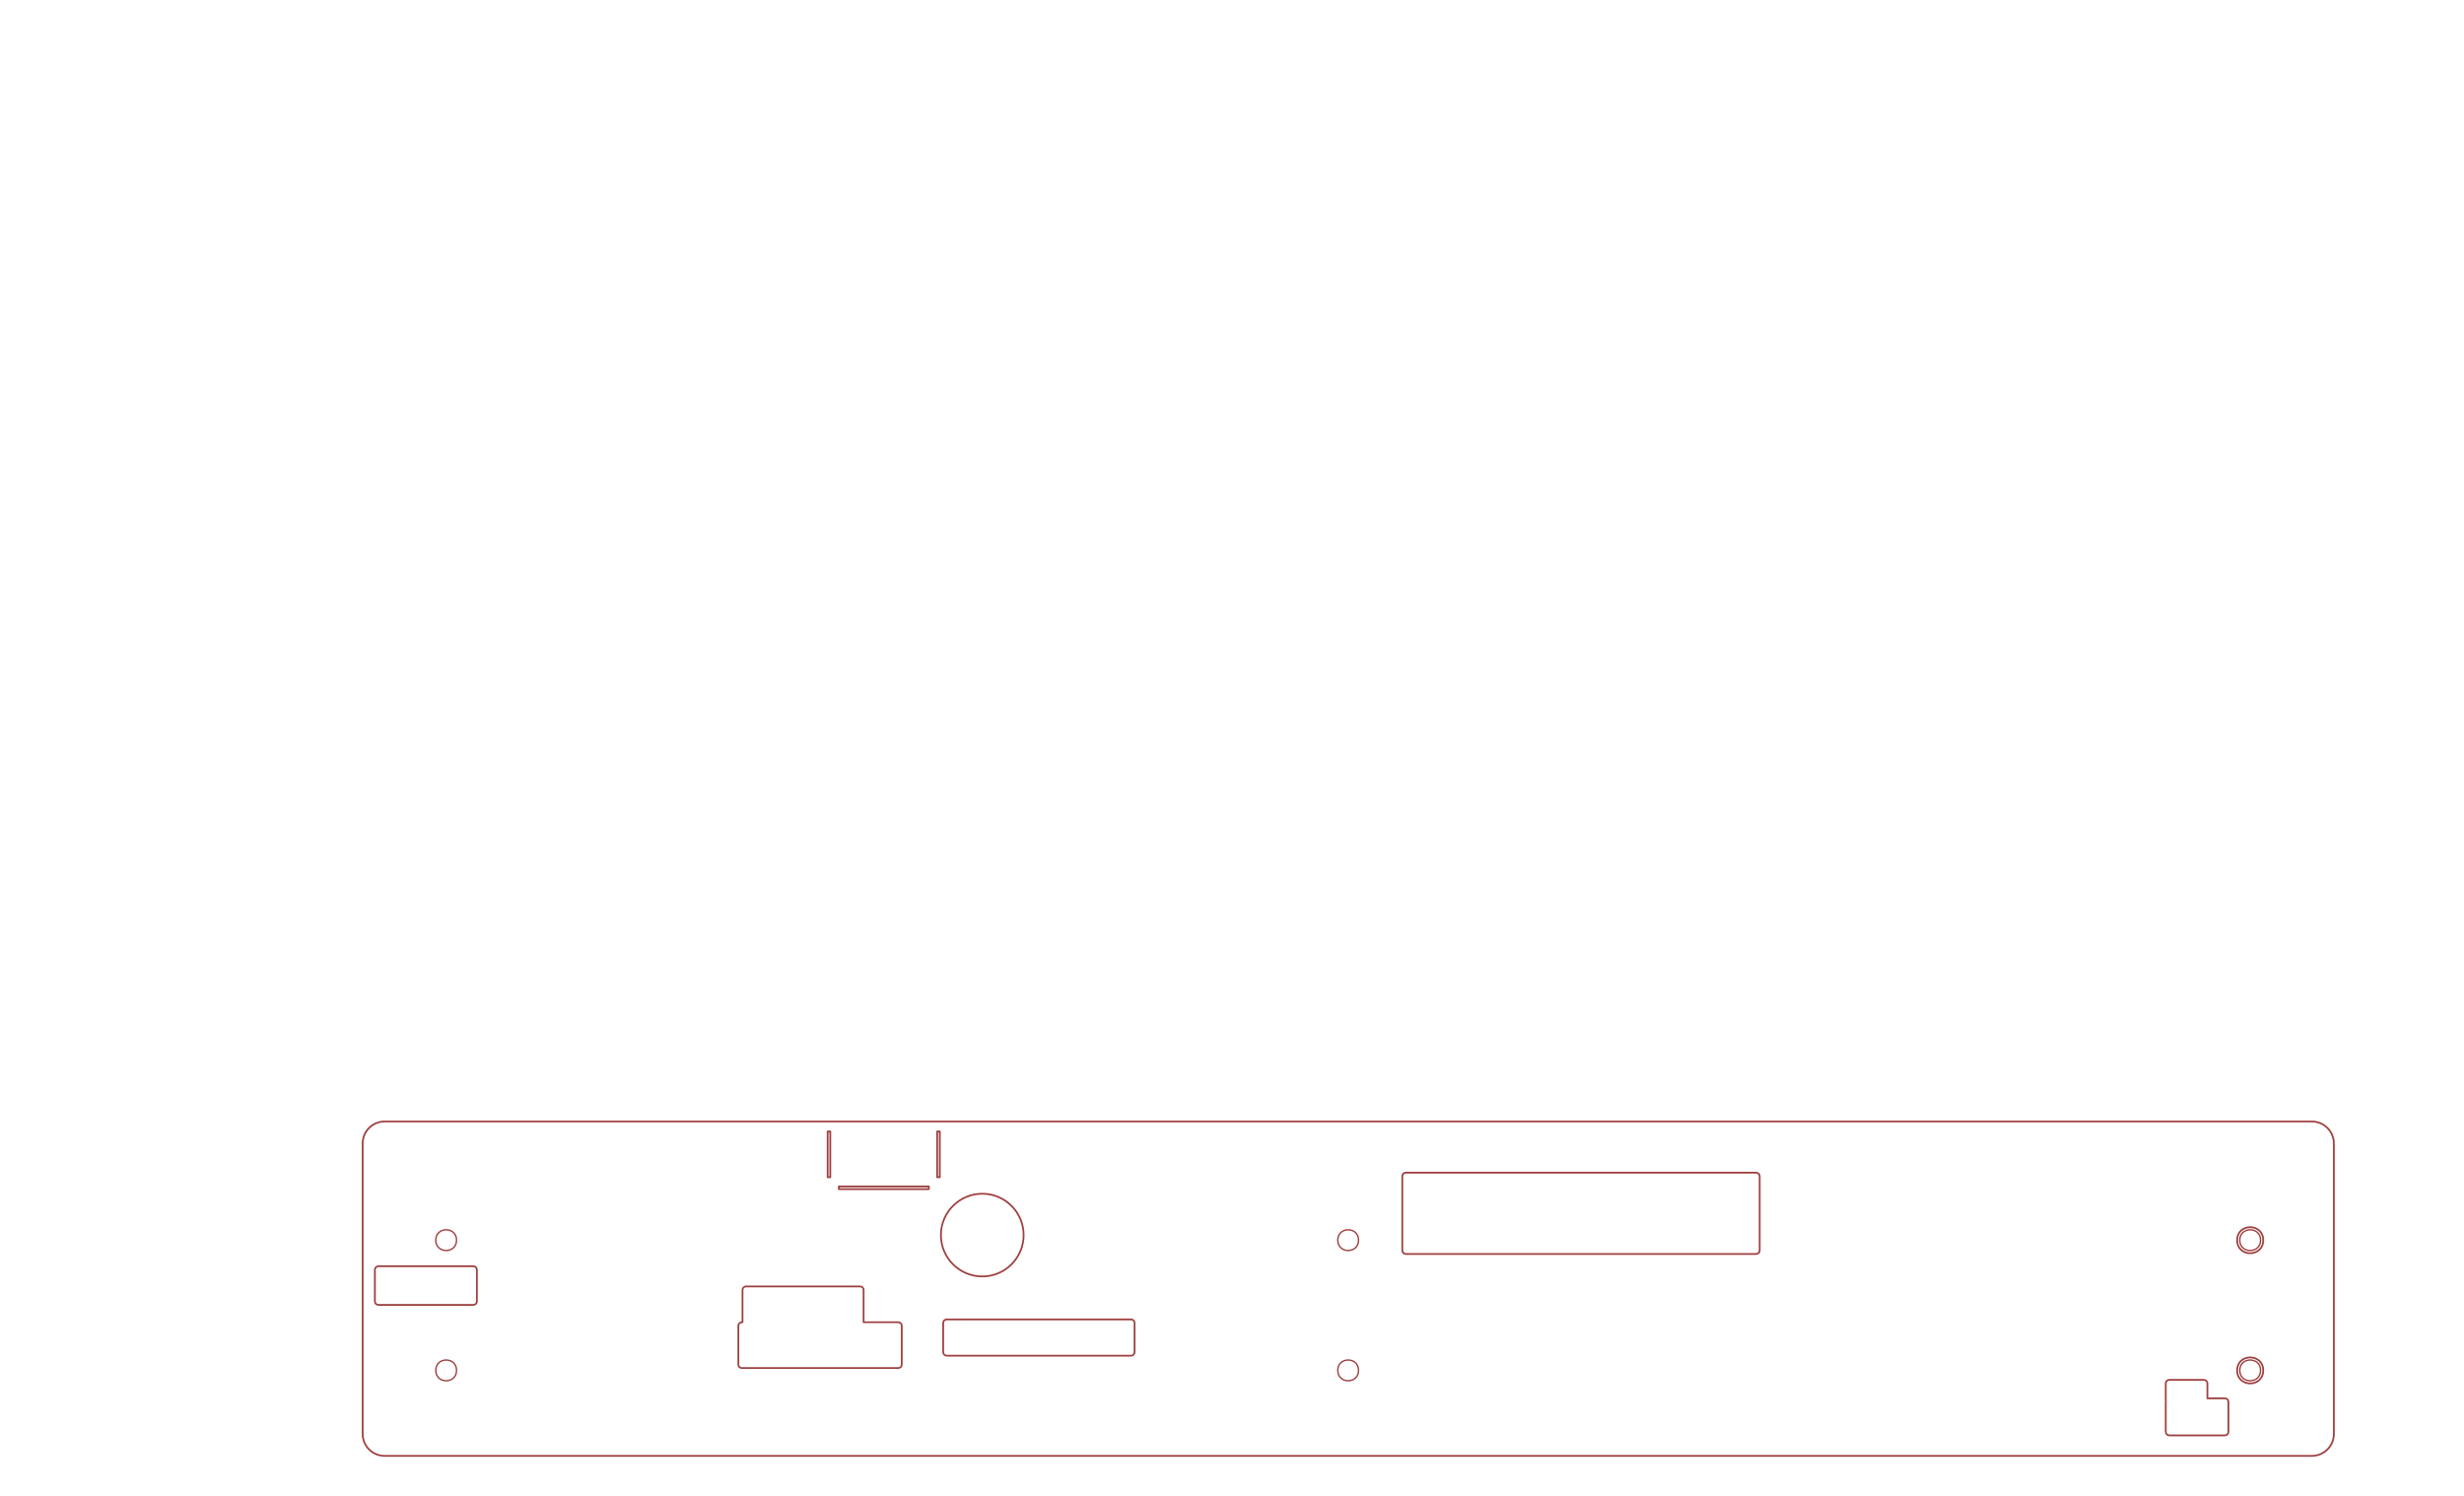
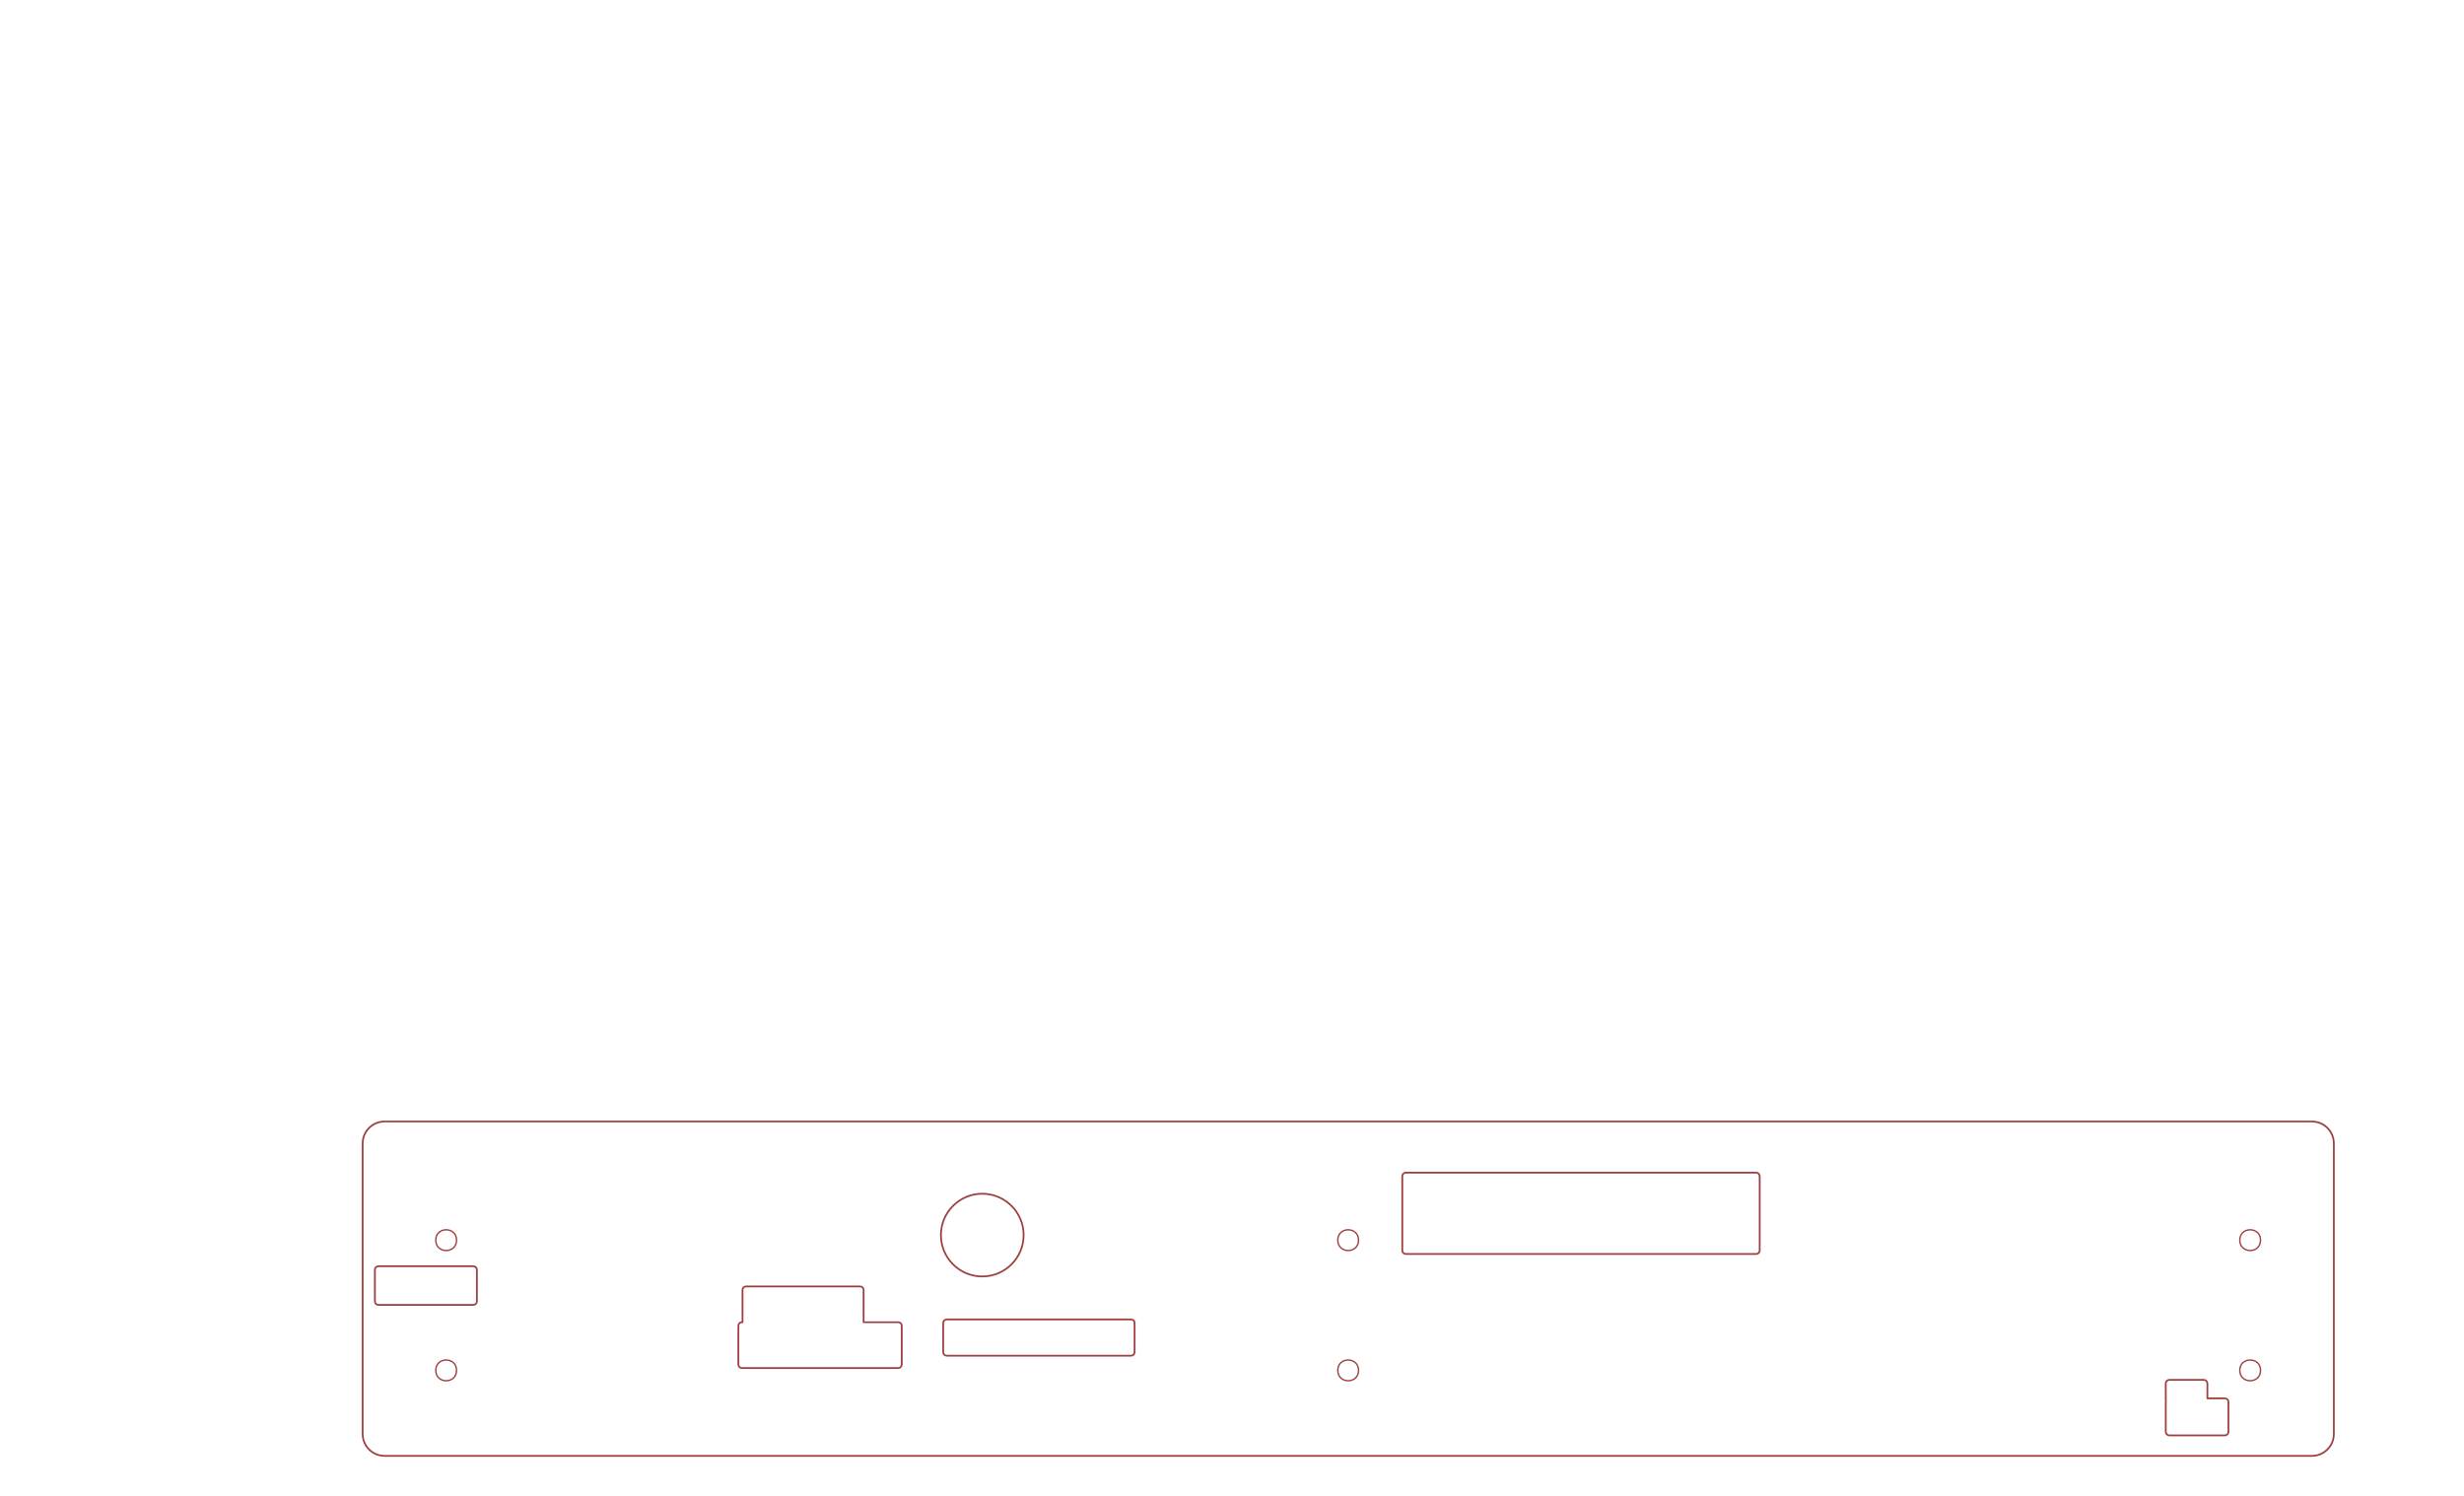
<svg xmlns="http://www.w3.org/2000/svg" width="14in" height="8.5in" viewBox="0 0 1260 765" id="svg24542" version="1.1">
  <defs id="defs24544" />
  <g id="layer1" transform="translate(163.8761,220.3374)">
-     <g id="g5256">
+     <g id="g408">
      <path id="path5173" d="m 32.824,353.213 c -6.232,0 -11.25,5.018 -11.25,11.25 v 148.5 c 0,6.232 5.018,11.25 11.25,11.25 h 985.5 c 6.232,0 11.25,-5.018 11.25,-11.25 v -148.5 c 0,-6.232 -5.018,-11.25 -11.25,-11.25 z" style="display:inline;opacity:1;fill:none;fill-opacity:1;stroke:#9e3f3f;stroke-width:0.9;stroke-linecap:round;stroke-linejoin:round;stroke-miterlimit:4;stroke-dasharray:none;stroke-opacity:1" />
-       <path id="path5171" d="m 259.355,358.31 h 1.354 v 23.387 h -1.354 z" style="display:inline;opacity:1;fill:none;fill-opacity:1;stroke:#9e3f3f;stroke-width:0.9;stroke-linecap:round;stroke-linejoin:round;stroke-miterlimit:4;stroke-dasharray:none;stroke-opacity:1" />
-       <path id="path5169" d="m 315.355,358.31 h 1.354 v 23.387 h -1.354 z" style="display:inline;opacity:1;fill:none;fill-opacity:1;stroke:#9e3f3f;stroke-width:0.9;stroke-linecap:round;stroke-linejoin:round;stroke-miterlimit:4;stroke-dasharray:none;stroke-opacity:1" />
      <path id="path5167" d="m 555.007,379.386 h 179.156 c 0.997,0 1.799,0.804 1.799,1.801 v 37.988 c 0,0.997 -0.802,1.801 -1.799,1.801 H 555.007 c -0.997,0 -1.801,-0.804 -1.801,-1.801 v -37.988 c 0,-0.997 0.804,-1.801 1.801,-1.801 z" style="display:inline;opacity:1;fill:none;fill-opacity:1;stroke:#9e3f3f;stroke-width:0.9;stroke-linecap:round;stroke-linejoin:round;stroke-miterlimit:4;stroke-dasharray:none;stroke-opacity:1" />
-       <path id="path5165" d="m 265.08,386.437 h 46.037 v 1.354 h -46.037 z" style="display:inline;opacity:1;fill:none;fill-opacity:1;stroke:#9e3f3f;stroke-width:0.9;stroke-linecap:round;stroke-linejoin:round;stroke-miterlimit:4;stroke-dasharray:none;stroke-opacity:1" />
      <path id="path5163" d="m 338.422,390.156 c 11.68,0 21.146,9.467 21.146,21.146 0,11.685 -9.467,21.152 -21.146,21.152 -11.685,0 -21.152,-9.468 -21.152,-21.152 0,-11.68 9.468,-21.146 21.152,-21.146 z" style="display:inline;opacity:1;fill:none;fill-opacity:1;stroke:#9e3f3f;stroke-width:0.9;stroke-linecap:round;stroke-linejoin:round;stroke-miterlimit:4;stroke-dasharray:none;stroke-opacity:1" />
-       <path id="path5157" d="m 986.781,407.254 c 3.33,0 6.66,2.221 6.66,6.662 0,8.882 -13.32,8.882 -13.32,0 0,-4.441 3.33,-6.662 6.66,-6.662 z" style="display:inline;opacity:1;fill:none;fill-opacity:1;stroke:#9e3f3f;stroke-width:0.9;stroke-linecap:round;stroke-linejoin:round;stroke-miterlimit:4;stroke-dasharray:none;stroke-opacity:1" />
      <path id="path5155" d="m 29.627,427.23 h 48.559 c 0.997,0 1.799,0.802 1.799,1.799 v 16.17 c 0,0.997 -0.802,1.799 -1.799,1.799 h -48.559 c -0.997,0 -1.801,-0.802 -1.801,-1.799 v -16.17 c 0,-0.997 0.804,-1.799 1.801,-1.799 z" style="display:inline;opacity:1;fill:none;fill-opacity:1;stroke:#9e3f3f;stroke-width:0.9;stroke-linecap:round;stroke-linejoin:round;stroke-miterlimit:4;stroke-dasharray:none;stroke-opacity:1" />
      <path id="path5153" d="m 217.619,437.556 h 58.318 c 0.997,0 1.801,0.804 1.801,1.801 v 16.506 h 17.705 c 0.997,0 1.801,0.802 1.801,1.799 v 19.848 c 0,0.997 -0.804,1.799 -1.801,1.799 h -79.943 c -0.997,0 -1.801,-0.802 -1.801,-1.799 v -19.848 c 0,-0.997 0.804,-1.799 1.801,-1.799 h 0.318 v -16.506 c 0,-0.997 0.804,-1.801 1.801,-1.801 z" style="display:inline;opacity:1;fill:none;fill-opacity:1;stroke:#9e3f3f;stroke-width:0.9;stroke-linecap:round;stroke-linejoin:round;stroke-miterlimit:4;stroke-dasharray:none;stroke-opacity:1" />
      <path id="path5151" d="m 320.236,454.429 h 94.279 c 0.997,0 1.799,0.804 1.799,1.801 v 14.951 c 0,0.997 -0.802,1.799 -1.799,1.799 h -94.279 c -0.997,0 -1.801,-0.802 -1.801,-1.799 v -14.951 c 0,-0.997 0.804,-1.801 1.801,-1.801 z" style="display:inline;opacity:1;fill:none;fill-opacity:1;stroke:#9e3f3f;stroke-width:0.9;stroke-linecap:round;stroke-linejoin:round;stroke-miterlimit:4;stroke-dasharray:none;stroke-opacity:1" />
-       <path id="path5145" d="m 986.781,473.855 c 3.33,0 6.66,2.221 6.66,6.662 0,8.877 -13.32,8.877 -13.32,0 0,-4.441 3.33,-6.662 6.66,-6.662 z" style="display:inline;opacity:1;fill:none;fill-opacity:1;stroke:#9e3f3f;stroke-width:0.9;stroke-linecap:round;stroke-linejoin:round;stroke-miterlimit:4;stroke-dasharray:none;stroke-opacity:1" />
      <path id="rect22193-0-0" d="m 945.416,485.353 h 17.691 c 0.997,0 1.799,0.804 1.799,1.801 v 7.648 h 8.965 c 0.997,0 1.799,0.804 1.799,1.801 v 15.324 c 0,0.997 -0.802,1.799 -1.799,1.799 h -28.455 c -0.997,0 -1.801,-0.802 -1.801,-1.799 v -15.324 c 0,-0.184 0.035,-0.36 0.086,-0.527 -0.051,-0.167 -0.086,-0.342 -0.086,-0.525 v -8.396 c 0,-0.997 0.804,-1.801 1.801,-1.801 z" style="display:inline;opacity:1;fill:none;fill-opacity:1;stroke:#9e3f3f;stroke-width:0.9;stroke-linecap:round;stroke-linejoin:round;stroke-miterlimit:4;stroke-dasharray:none;stroke-opacity:1" />
      <path id="path5157-1" d="m 986.774,408.583 c 2.656,0 5.311,1.771 5.311,5.311 0,7.08 -10.622,7.08 -10.622,0 0,-3.54 2.656,-5.311 5.311,-5.311 z" style="display:inline;opacity:1;fill:none;fill-opacity:1;stroke:#9e3f3f;stroke-width:0.718;stroke-linecap:round;stroke-linejoin:round;stroke-miterlimit:4;stroke-dasharray:none;stroke-opacity:1" />
      <path id="path5157-1-2" d="m 986.774,475.183 c 2.656,0 5.311,1.771 5.311,5.311 0,7.08 -10.622,7.08 -10.622,0 0,-3.54 2.656,-5.311 5.311,-5.311 z" style="display:inline;opacity:1;fill:none;fill-opacity:1;stroke:#9e3f3f;stroke-width:0.718;stroke-linecap:round;stroke-linejoin:round;stroke-miterlimit:4;stroke-dasharray:none;stroke-opacity:1" />
      <path id="path5157-1-7" d="m 525.524,475.183 c 2.656,0 5.311,1.771 5.311,5.311 0,7.08 -10.622,7.08 -10.622,0 0,-3.54 2.656,-5.311 5.311,-5.311 z" style="display:inline;opacity:1;fill:none;fill-opacity:1;stroke:#9e3f3f;stroke-width:0.718;stroke-linecap:round;stroke-linejoin:round;stroke-miterlimit:4;stroke-dasharray:none;stroke-opacity:1" />
      <path id="path5157-1-77" d="m 525.524,408.583 c 2.656,0 5.311,1.771 5.311,5.311 0,7.08 -10.622,7.08 -10.622,0 0,-3.54 2.656,-5.311 5.311,-5.311 z" style="display:inline;opacity:1;fill:none;fill-opacity:1;stroke:#9e3f3f;stroke-width:0.718;stroke-linecap:round;stroke-linejoin:round;stroke-miterlimit:4;stroke-dasharray:none;stroke-opacity:1" />
      <path id="path5157-1-4" d="m 64.274,475.183 c 2.656,0 5.311,1.771 5.311,5.311 0,7.08 -10.622,7.08 -10.622,0 0,-3.54 2.656,-5.311 5.311,-5.311 z" style="display:inline;opacity:1;fill:none;fill-opacity:1;stroke:#9e3f3f;stroke-width:0.718;stroke-linecap:round;stroke-linejoin:round;stroke-miterlimit:4;stroke-dasharray:none;stroke-opacity:1" />
      <path id="path5157-1-9" d="m 64.274,408.583 c 2.656,0 5.311,1.771 5.311,5.311 0,7.08 -10.622,7.08 -10.622,0 0,-3.54 2.656,-5.311 5.311,-5.311 z" style="display:inline;opacity:1;fill:none;fill-opacity:1;stroke:#9e3f3f;stroke-width:0.718;stroke-linecap:round;stroke-linejoin:round;stroke-miterlimit:4;stroke-dasharray:none;stroke-opacity:1" />
    </g>
  </g>
</svg>
